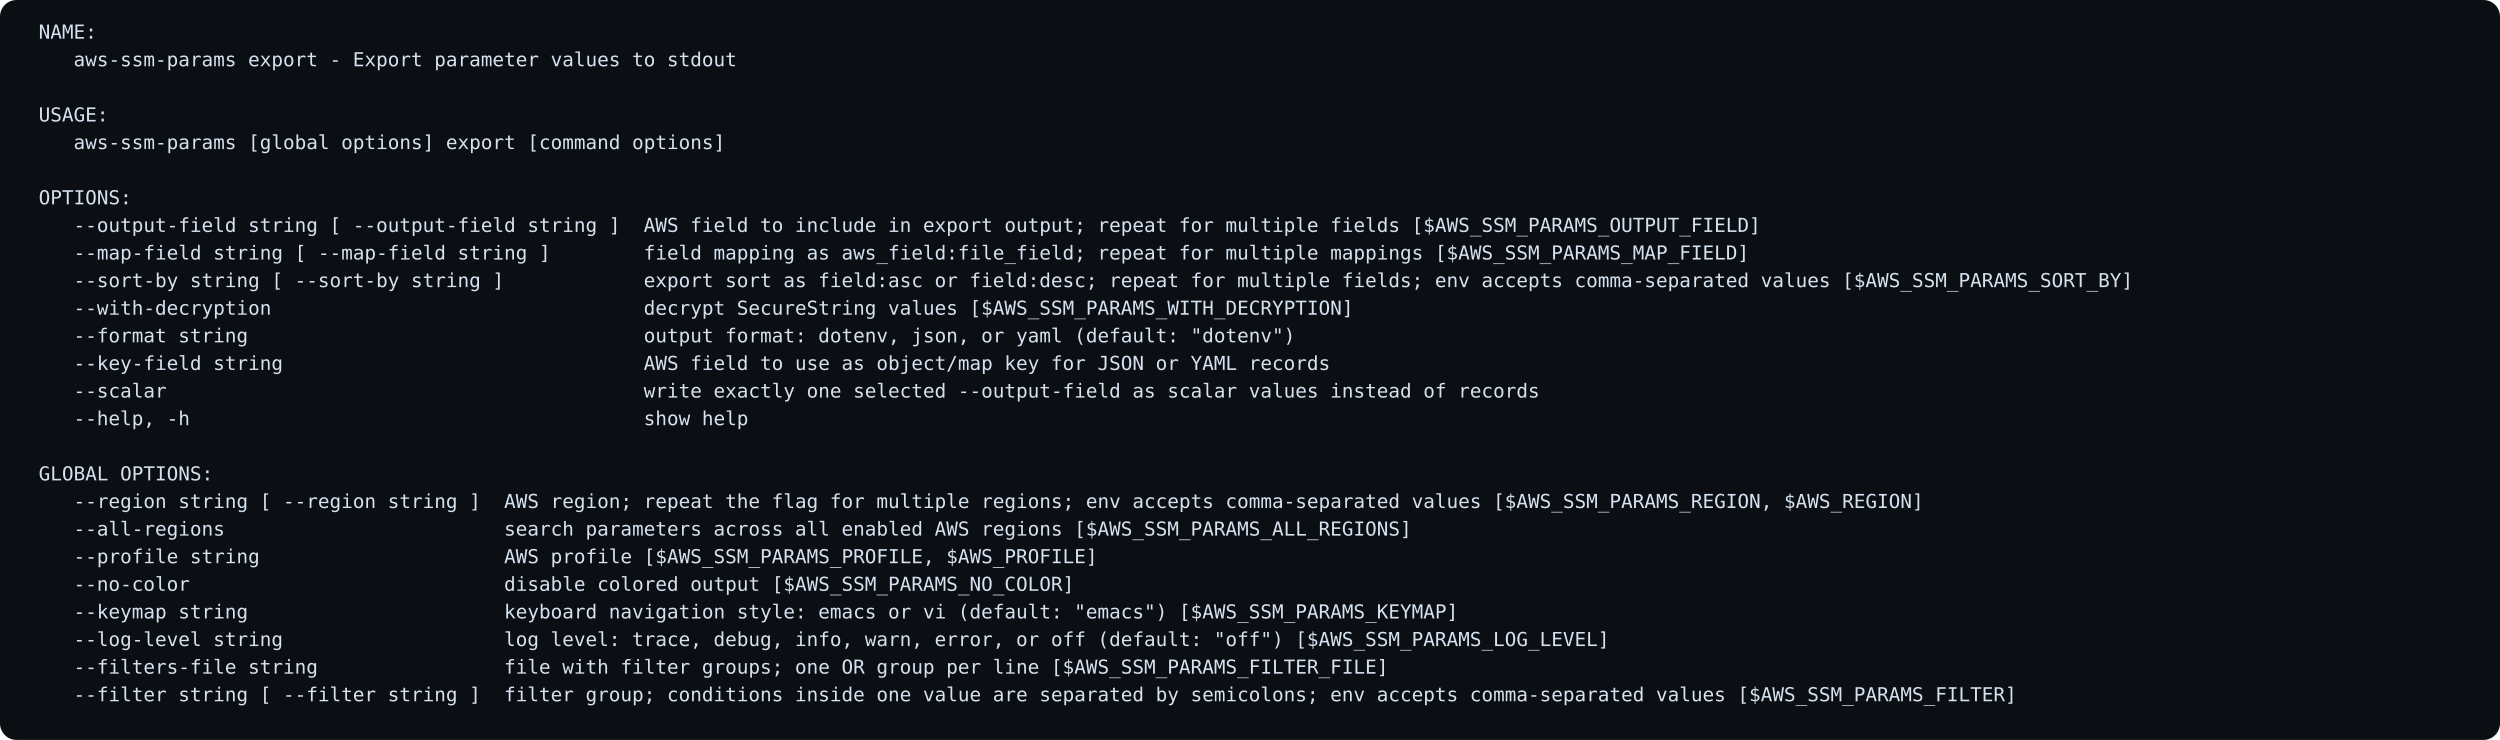
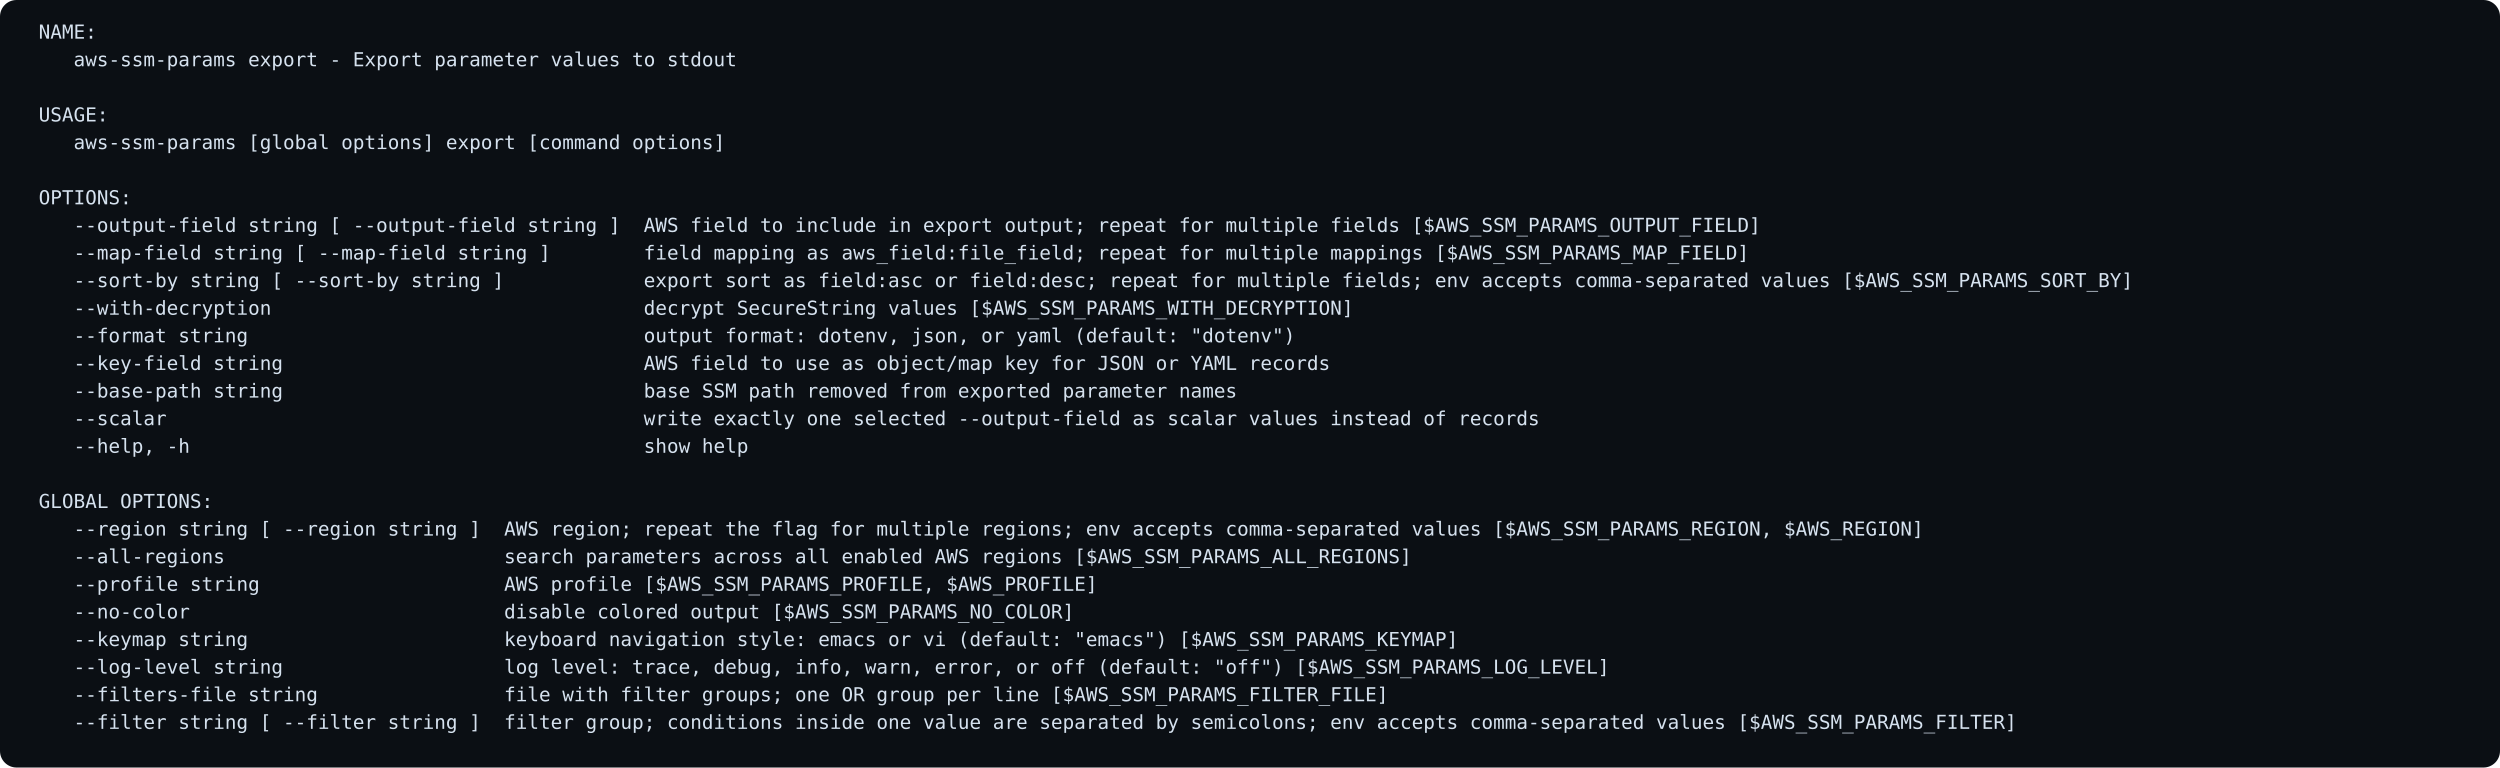
- <svg xmlns="http://www.w3.org/2000/svg" width="1811" height="536" viewBox="0 0 1811 536">
+ <svg xmlns="http://www.w3.org/2000/svg" width="1811" height="556" viewBox="0 0 1811 556">
  <rect width="100%" height="100%" rx="12" fill="#0b0f14" />
  <style>text{font-family:ui-monospace,SFMono-Regular,Menlo,Consolas,monospace;font-size:14px;fill:#d6e2ef}</style>
  <text x="28" y="28" xml:space="preserve">NAME:</text>
  <text x="28" y="48" xml:space="preserve">   aws-ssm-params export - Export parameter values to stdout</text>
  <text x="28" y="68" xml:space="preserve" />
  <text x="28" y="88" xml:space="preserve">USAGE:</text>
  <text x="28" y="108" xml:space="preserve">   aws-ssm-params [global options] export [command options]</text>
  <text x="28" y="128" xml:space="preserve" />
  <text x="28" y="148" xml:space="preserve">OPTIONS:</text>
  <text x="28" y="168" xml:space="preserve">   --output-field string [ --output-field string ]  AWS field to include in export output; repeat for multiple fields [$AWS_SSM_PARAMS_OUTPUT_FIELD]</text>
  <text x="28" y="188" xml:space="preserve">   --map-field string [ --map-field string ]        field mapping as aws_field:file_field; repeat for multiple mappings [$AWS_SSM_PARAMS_MAP_FIELD]</text>
  <text x="28" y="208" xml:space="preserve">   --sort-by string [ --sort-by string ]            export sort as field:asc or field:desc; repeat for multiple fields; env accepts comma-separated values [$AWS_SSM_PARAMS_SORT_BY]</text>
  <text x="28" y="228" xml:space="preserve">   --with-decryption                                decrypt SecureString values [$AWS_SSM_PARAMS_WITH_DECRYPTION]</text>
  <text x="28" y="248" xml:space="preserve">   --format string                                  output format: dotenv, json, or yaml (default: "dotenv")</text>
  <text x="28" y="268" xml:space="preserve">   --key-field string                               AWS field to use as object/map key for JSON or YAML records</text>
-   <text x="28" y="288" xml:space="preserve">   --scalar                                         write exactly one selected --output-field as scalar values instead of records</text>
-   <text x="28" y="308" xml:space="preserve">   --help, -h                                       show help</text>
-   <text x="28" y="328" xml:space="preserve" />
-   <text x="28" y="348" xml:space="preserve">GLOBAL OPTIONS:</text>
-   <text x="28" y="368" xml:space="preserve">   --region string [ --region string ]  AWS region; repeat the flag for multiple regions; env accepts comma-separated values [$AWS_SSM_PARAMS_REGION, $AWS_REGION]</text>
-   <text x="28" y="388" xml:space="preserve">   --all-regions                        search parameters across all enabled AWS regions [$AWS_SSM_PARAMS_ALL_REGIONS]</text>
-   <text x="28" y="408" xml:space="preserve">   --profile string                     AWS profile [$AWS_SSM_PARAMS_PROFILE, $AWS_PROFILE]</text>
-   <text x="28" y="428" xml:space="preserve">   --no-color                           disable colored output [$AWS_SSM_PARAMS_NO_COLOR]</text>
-   <text x="28" y="448" xml:space="preserve">   --keymap string                      keyboard navigation style: emacs or vi (default: "emacs") [$AWS_SSM_PARAMS_KEYMAP]</text>
-   <text x="28" y="468" xml:space="preserve">   --log-level string                   log level: trace, debug, info, warn, error, or off (default: "off") [$AWS_SSM_PARAMS_LOG_LEVEL]</text>
-   <text x="28" y="488" xml:space="preserve">   --filters-file string                file with filter groups; one OR group per line [$AWS_SSM_PARAMS_FILTER_FILE]</text>
-   <text x="28" y="508" xml:space="preserve">   --filter string [ --filter string ]  filter group; conditions inside one value are separated by semicolons; env accepts comma-separated values [$AWS_SSM_PARAMS_FILTER]</text>
+   <text x="28" y="288" xml:space="preserve">   --base-path string                               base SSM path removed from exported parameter names</text>
+   <text x="28" y="308" xml:space="preserve">   --scalar                                         write exactly one selected --output-field as scalar values instead of records</text>
+   <text x="28" y="328" xml:space="preserve">   --help, -h                                       show help</text>
+   <text x="28" y="348" xml:space="preserve" />
+   <text x="28" y="368" xml:space="preserve">GLOBAL OPTIONS:</text>
+   <text x="28" y="388" xml:space="preserve">   --region string [ --region string ]  AWS region; repeat the flag for multiple regions; env accepts comma-separated values [$AWS_SSM_PARAMS_REGION, $AWS_REGION]</text>
+   <text x="28" y="408" xml:space="preserve">   --all-regions                        search parameters across all enabled AWS regions [$AWS_SSM_PARAMS_ALL_REGIONS]</text>
+   <text x="28" y="428" xml:space="preserve">   --profile string                     AWS profile [$AWS_SSM_PARAMS_PROFILE, $AWS_PROFILE]</text>
+   <text x="28" y="448" xml:space="preserve">   --no-color                           disable colored output [$AWS_SSM_PARAMS_NO_COLOR]</text>
+   <text x="28" y="468" xml:space="preserve">   --keymap string                      keyboard navigation style: emacs or vi (default: "emacs") [$AWS_SSM_PARAMS_KEYMAP]</text>
+   <text x="28" y="488" xml:space="preserve">   --log-level string                   log level: trace, debug, info, warn, error, or off (default: "off") [$AWS_SSM_PARAMS_LOG_LEVEL]</text>
+   <text x="28" y="508" xml:space="preserve">   --filters-file string                file with filter groups; one OR group per line [$AWS_SSM_PARAMS_FILTER_FILE]</text>
+   <text x="28" y="528" xml:space="preserve">   --filter string [ --filter string ]  filter group; conditions inside one value are separated by semicolons; env accepts comma-separated values [$AWS_SSM_PARAMS_FILTER]</text>
</svg>
